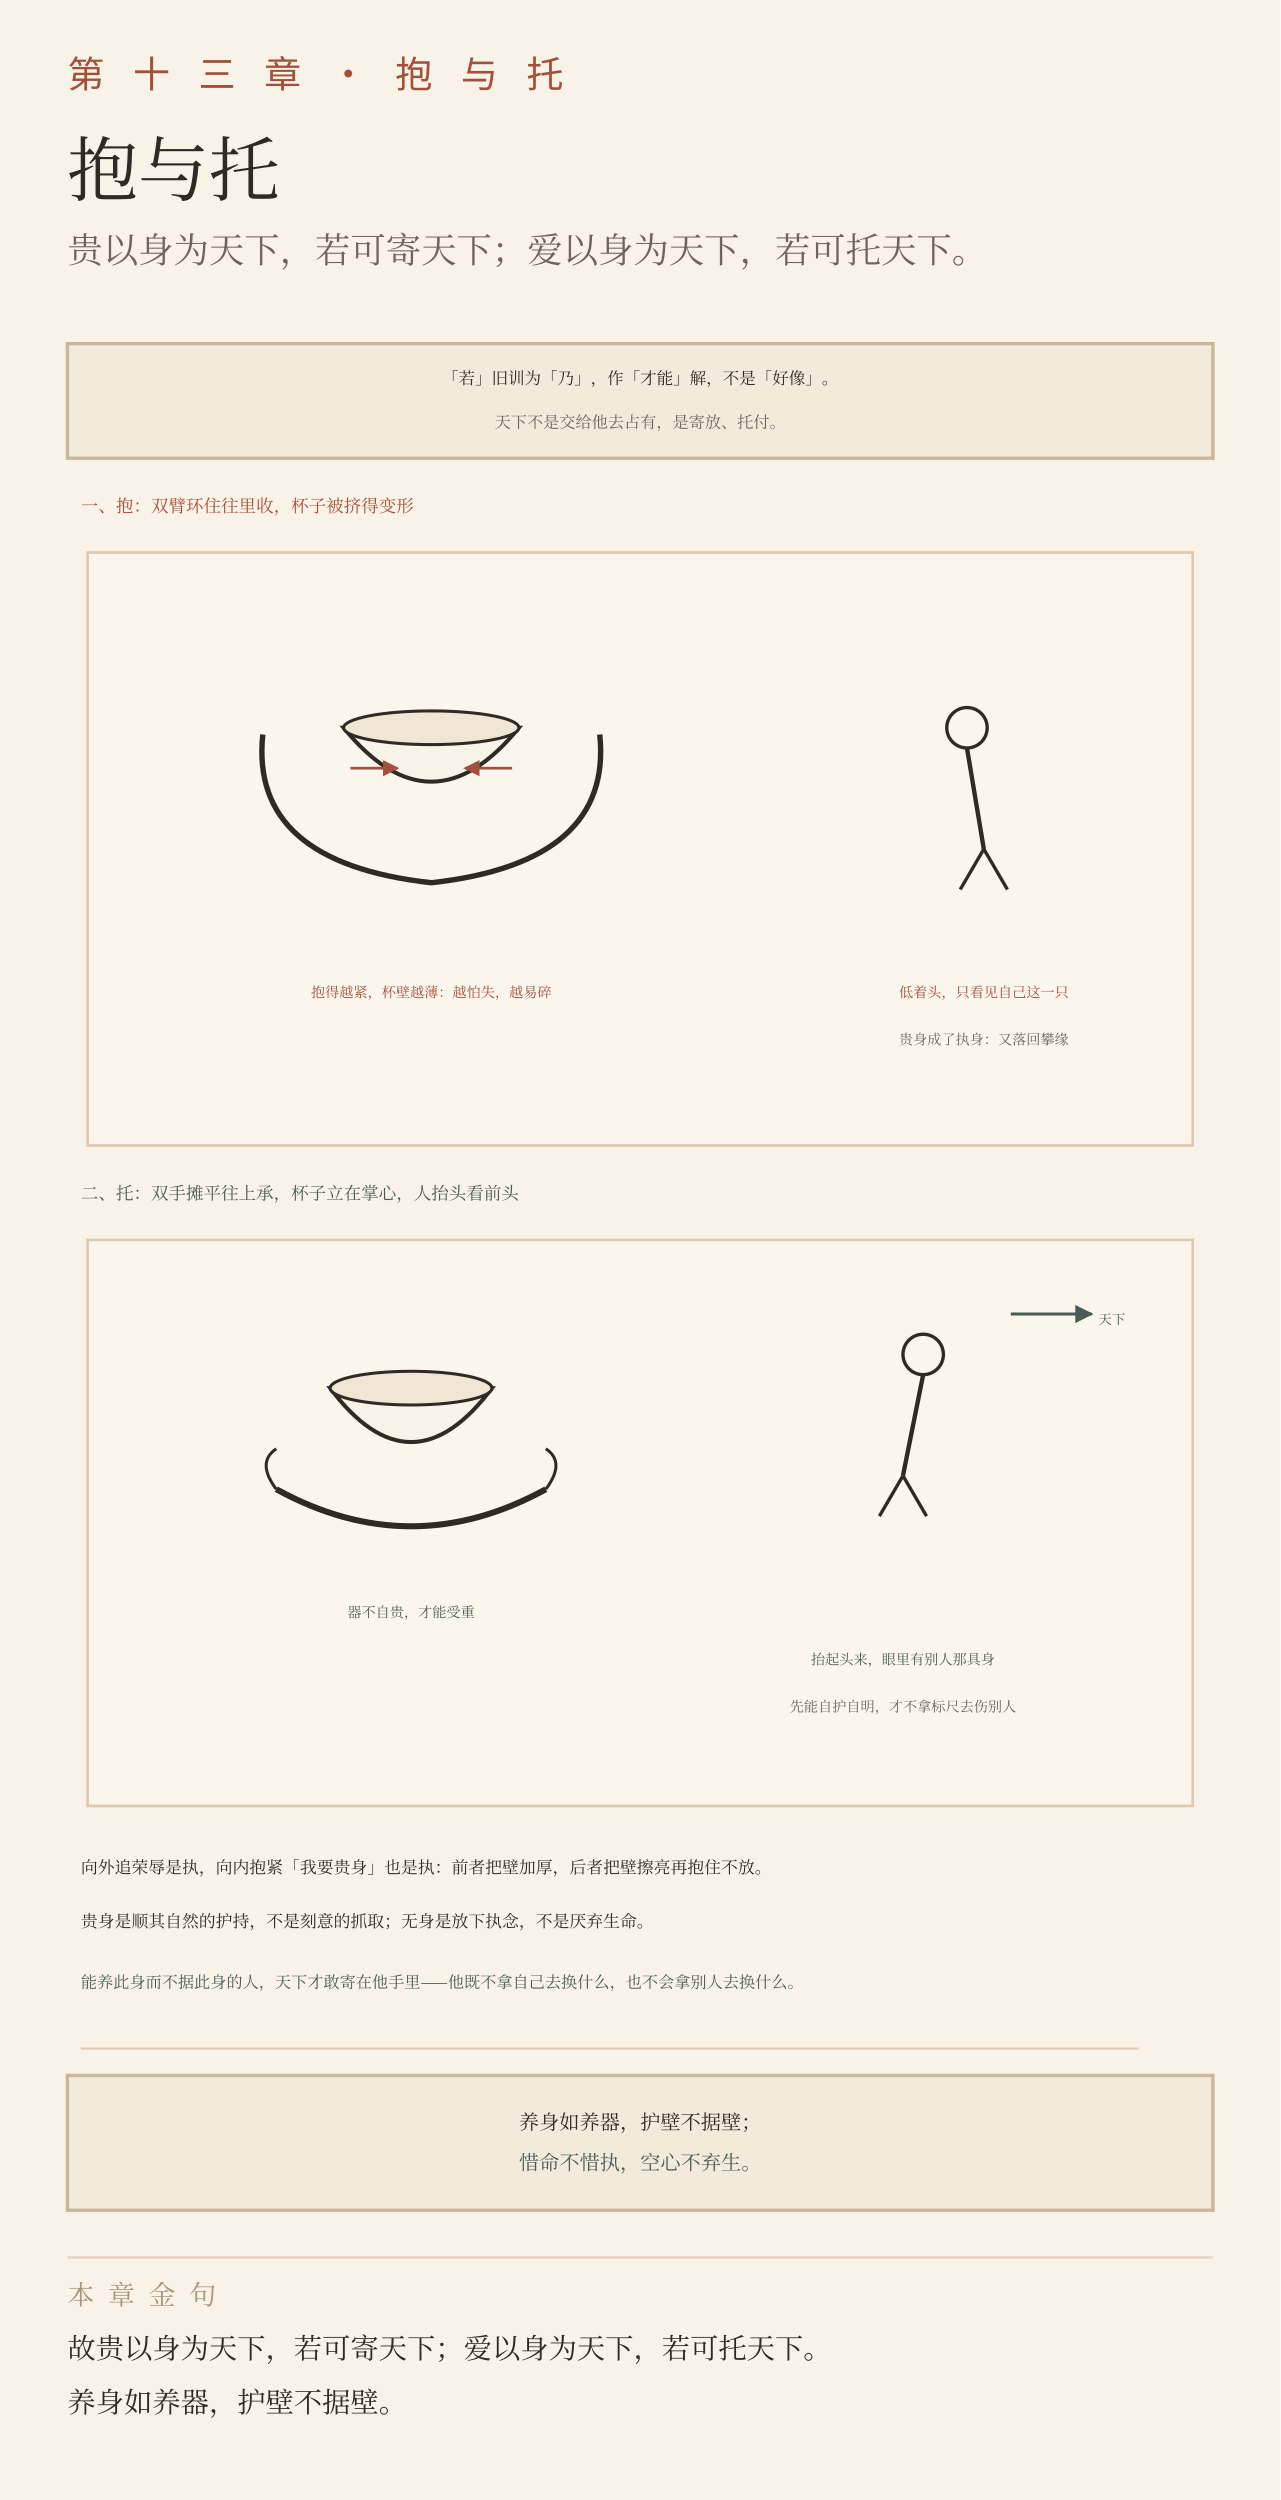
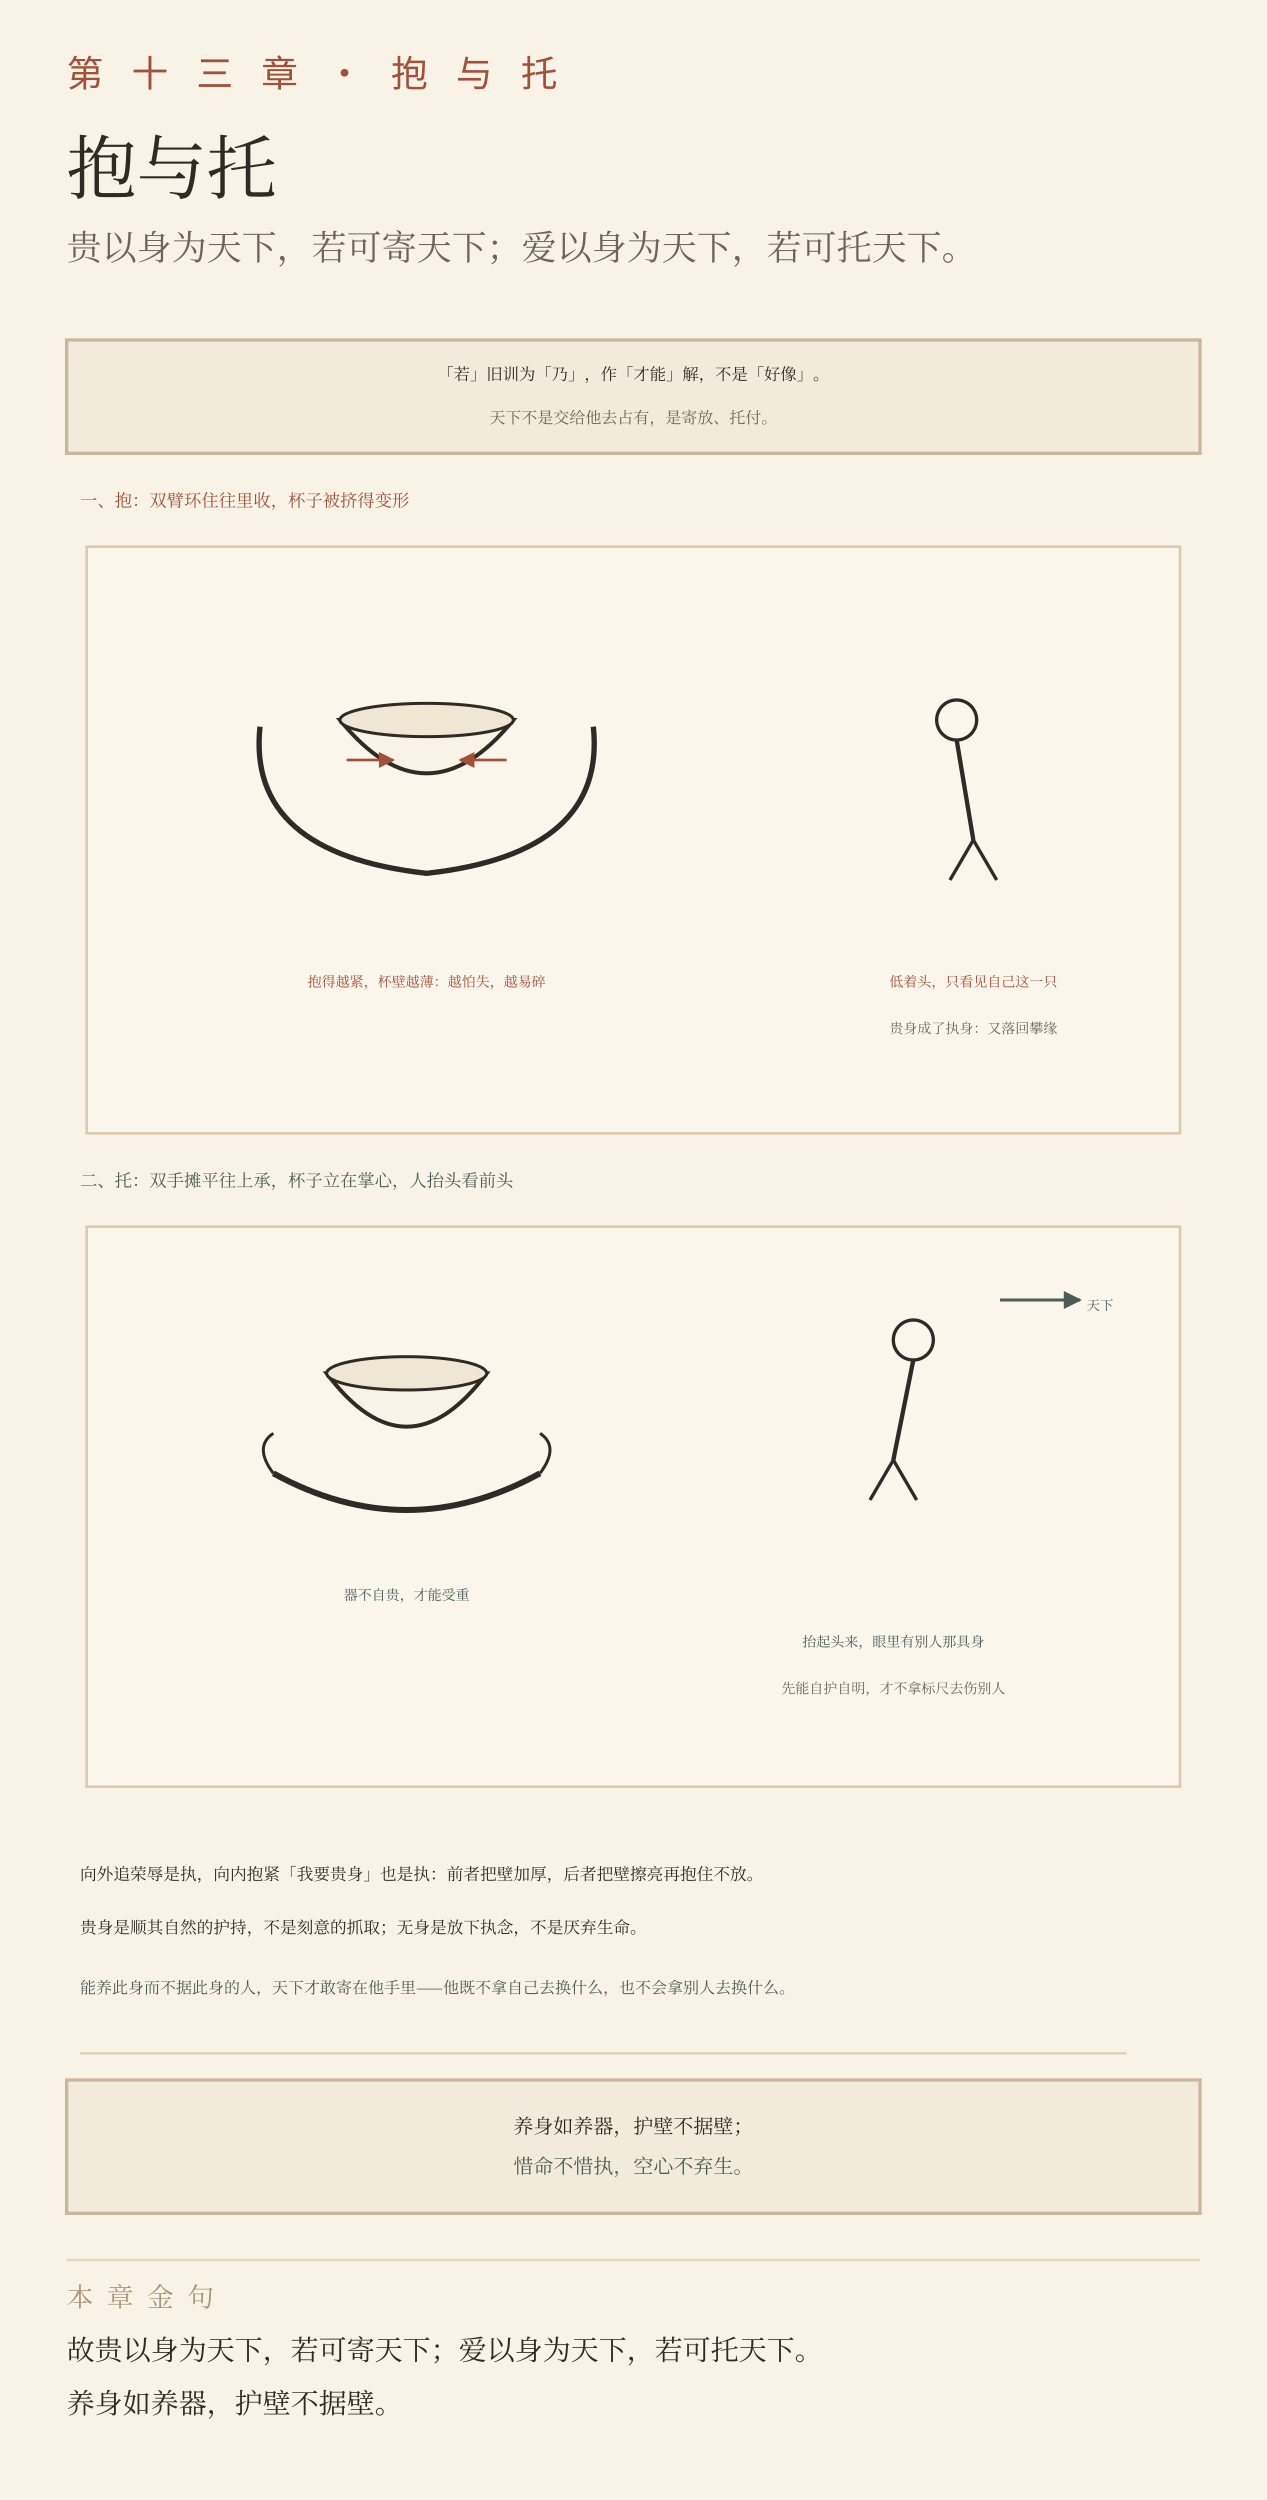
- <svg xmlns="http://www.w3.org/2000/svg" viewBox="0 0 380 742" role="img" aria-label="养这个身，不据这个身：抱紧了是执，托平了才是器" font-family="'Noto Serif CJK SC','Noto Serif SC','Songti SC',serif">
+ <svg xmlns="http://www.w3.org/2000/svg" viewBox="0 0 380 750" role="img" aria-label="养这个身，不据这个身：抱紧了是执，托平了才是器" font-family="'Noto Serif CJK SC','Noto Serif SC','Songti SC',serif">
  <defs>
    <marker id="arr" viewBox="0 0 10 10" refX="9" refY="5" markerWidth="6" markerHeight="6" orient="auto">
      <path d="M0 0 L10 5 L0 10 z" fill="#6E6459" />
    </marker>
    <marker id="arr2" viewBox="0 0 10 10" refX="9" refY="5" markerWidth="6" markerHeight="6" orient="auto">
      <path d="M0 0 L10 5 L0 10 z" fill="#4A5C55" />
    </marker>
    <marker id="arrL" viewBox="0 0 10 10" refX="1" refY="5" markerWidth="6" markerHeight="6" orient="auto">
      <path d="M10 0 L0 5 L10 10 z" fill="#4A5C55" />
    </marker>
    <marker id="arrS" viewBox="0 0 10 10" refX="9" refY="5" markerWidth="6" markerHeight="6" orient="auto">
      <path d="M0 0 L10 5 L0 10 z" fill="#A2503B" />
    </marker>
  </defs>
-   <rect x="0" y="0" width="380" height="742" fill="#F8F3E6" />
+   <rect x="0" y="0" width="380" height="750" fill="#F8F3E6" />
  <text x="20" y="26" font-size="11" fill="#A2503B" font-family="'Noto Sans CJK SC','Noto Sans SC',sans-serif" letter-spacing="3">第 十 三 章 · 抱 与 托</text>
  <text x="20" y="58" font-size="21" fill="#2F2A24">抱与托</text>
  <text x="20" y="78" font-size="10.5" fill="#6E6459">贵以身为天下，若可寄天下；爱以身为天下，若可托天下。</text>
  <rect x="20" y="102" width="340" height="34" fill="#F2EADA" stroke="#C9B79A" stroke-width="1.0" />
  <text x="190" y="114" font-size="4.9" fill="#2F2A24" text-anchor="middle">「若」旧训为「乃」，作「才能」解，不是「好像」。</text>
  <text x="190" y="127" font-size="4.8" fill="#6E6459" text-anchor="middle">天下不是交给他去占有，是寄放、托付。</text>
  <text x="24" y="152" font-size="5.2" fill="#A2503B">一、抱：双臂环住往里收，杯子被挤得变形</text>
  <rect x="26" y="164" width="328" height="176" fill="#FBF6EC" stroke="#DCCBB0" stroke-width="0.8" />
  <path d="M102,216 q26,32 52,0 z" fill="#F8F3E6" stroke="#2F2A24" stroke-width="1.2" />
  <ellipse cx="128" cy="216" rx="26" ry="5" fill="#EFE6D4" stroke="#2F2A24" stroke-width="0.9" />
  <path d="M78,218 Q74,256 128,262 Q182,256 178,218" fill="none" stroke="#2F2A24" stroke-width="1.6" />
  <line x1="104" y1="228" x2="118" y2="228" stroke="#A2503B" stroke-width="0.8" marker-end="url(#arrS)" />
  <line x1="152" y1="228" x2="138" y2="228" stroke="#A2503B" stroke-width="0.8" marker-end="url(#arrS)" />
  <text x="128" y="296" font-size="4.2" fill="#A2503B" text-anchor="middle">抱得越紧，杯壁越薄：越怕失，越易碎</text>
  <circle cx="287" cy="216" r="6" fill="none" stroke="#2F2A24" stroke-width="1.0" />
  <line x1="287" y1="222" x2="292" y2="252" stroke="#2F2A24" stroke-width="1.3" />
  <line x1="292" y1="252" x2="285" y2="264" stroke="#2F2A24" stroke-width="1.0" />
  <line x1="292" y1="252" x2="299" y2="264" stroke="#2F2A24" stroke-width="1.0" />
  <text x="292" y="296" font-size="4.2" fill="#A2503B" text-anchor="middle">低着头，只看见自己这一只</text>
  <text x="292" y="310" font-size="4.2" fill="#6E6459" text-anchor="middle">贵身成了执身：又落回攀缘</text>
  <text x="24" y="356" font-size="5.2" fill="#4A5C55">二、托：双手摊平往上承，杯子立在掌心，人抬头看前头</text>
  <rect x="26" y="368" width="328" height="168" fill="#FBF6EC" stroke="#DCCBB0" stroke-width="0.8" />
  <path d="M98,412 q24,32 48,0 z" fill="#F8F3E6" stroke="#2F2A24" stroke-width="1.2" />
  <ellipse cx="122" cy="412" rx="24" ry="5" fill="#EFE6D4" stroke="#2F2A24" stroke-width="0.9" />
  <path d="M82,442 Q122,464 162,442" fill="none" stroke="#2F2A24" stroke-width="1.8" />
  <path d="M82,442 q-6,-8 0,-12 M162,442 q6,-8 0,-12" fill="none" stroke="#2F2A24" stroke-width="0.9" />
  <text x="122" y="480" font-size="4.2" fill="#4A5C55" text-anchor="middle">器不自贵，才能受重</text>
  <circle cx="274" cy="402" r="6" fill="none" stroke="#2F2A24" stroke-width="1.0" />
  <line x1="274" y1="408" x2="268" y2="438" stroke="#2F2A24" stroke-width="1.3" />
  <line x1="268" y1="438" x2="261" y2="450" stroke="#2F2A24" stroke-width="1.0" />
  <line x1="268" y1="438" x2="275" y2="450" stroke="#2F2A24" stroke-width="1.0" />
  <line x1="300" y1="390" x2="324" y2="390" stroke="#4A5C55" stroke-width="0.9" marker-end="url(#arr2)" />
  <text x="326" y="393" font-size="4.0" fill="#4A5C55">天下</text>
  <text x="268" y="494" font-size="4.2" fill="#4A5C55" text-anchor="middle">抬起头来，眼里有别人那具身</text>
  <text x="268" y="508" font-size="4.2" fill="#6E6459" text-anchor="middle">先能自护自明，才不拿标尺去伤别人</text>
-   <text x="24" y="556" font-size="5.0" fill="#2F2A24">向外追荣辱是执，向内抱紧「我要贵身」也是执：前者把壁加厚，后者把壁擦亮再抱住不放。</text>
-   <text x="24" y="572" font-size="5.0" fill="#2F2A24">贵身是顺其自然的护持，不是刻意的抓取；无身是放下执念，不是厌弃生命。</text>
-   <text x="24" y="590" font-size="4.8" fill="#4A5C55">能养此身而不据此身的人，天下才敢寄在他手里——他既不拿自己去换什么，也不会拿别人去换什么。</text>
-   <line x1="24" y1="608" x2="338" y2="608" stroke="#DCCBB0" stroke-width="0.6" />
-   <rect x="20" y="616" width="340" height="40" fill="#F2EADA" stroke="#C9B79A" stroke-width="1.0" />
-   <text x="190" y="632" font-size="6.0" fill="#2F2A24" text-anchor="middle">养身如养器，护壁不据壁；</text>
-   <text x="190" y="644" font-size="6.0" fill="#4A5C55" text-anchor="middle">惜命不惜执，空心不弃生。</text>
-   <line x1="20" y1="670" x2="360" y2="670" stroke="#E6D8C2" stroke-width="0.8" />
-   <text x="20" y="684" font-size="8.0" fill="#A89577" letter-spacing="1">本 章 金 句</text>
-   <text x="20" y="700" font-size="8.4" fill="#2F2A24">故贵以身为天下，若可寄天下；爱以身为天下，若可托天下。</text>
-   <text x="20" y="716" font-size="8.4" fill="#2F2A24">养身如养器，护壁不据壁。</text>
+   <text x="24" y="564" font-size="5.0" fill="#2F2A24">向外追荣辱是执，向内抱紧「我要贵身」也是执：前者把壁加厚，后者把壁擦亮再抱住不放。</text>
+   <text x="24" y="580" font-size="5.0" fill="#2F2A24">贵身是顺其自然的护持，不是刻意的抓取；无身是放下执念，不是厌弃生命。</text>
+   <text x="24" y="598" font-size="4.8" fill="#4A5C55">能养此身而不据此身的人，天下才敢寄在他手里——他既不拿自己去换什么，也不会拿别人去换什么。</text>
+   <line x1="24" y1="616" x2="338" y2="616" stroke="#DCCBB0" stroke-width="0.6" />
+   <rect x="20" y="624" width="340" height="40" fill="#F2EADA" stroke="#C9B79A" stroke-width="1.0" />
+   <text x="190" y="640" font-size="6.0" fill="#2F2A24" text-anchor="middle">养身如养器，护壁不据壁；</text>
+   <text x="190" y="652" font-size="6.0" fill="#4A5C55" text-anchor="middle">惜命不惜执，空心不弃生。</text>
+   <line x1="20" y1="678" x2="360" y2="678" stroke="#E6D8C2" stroke-width="0.8" />
+   <text x="20" y="692" font-size="8.0" fill="#A89577" letter-spacing="1">本 章 金 句</text>
+   <text x="20" y="708" font-size="8.4" fill="#2F2A24">故贵以身为天下，若可寄天下；爱以身为天下，若可托天下。</text>
+   <text x="20" y="724" font-size="8.4" fill="#2F2A24">养身如养器，护壁不据壁。</text>
</svg>
